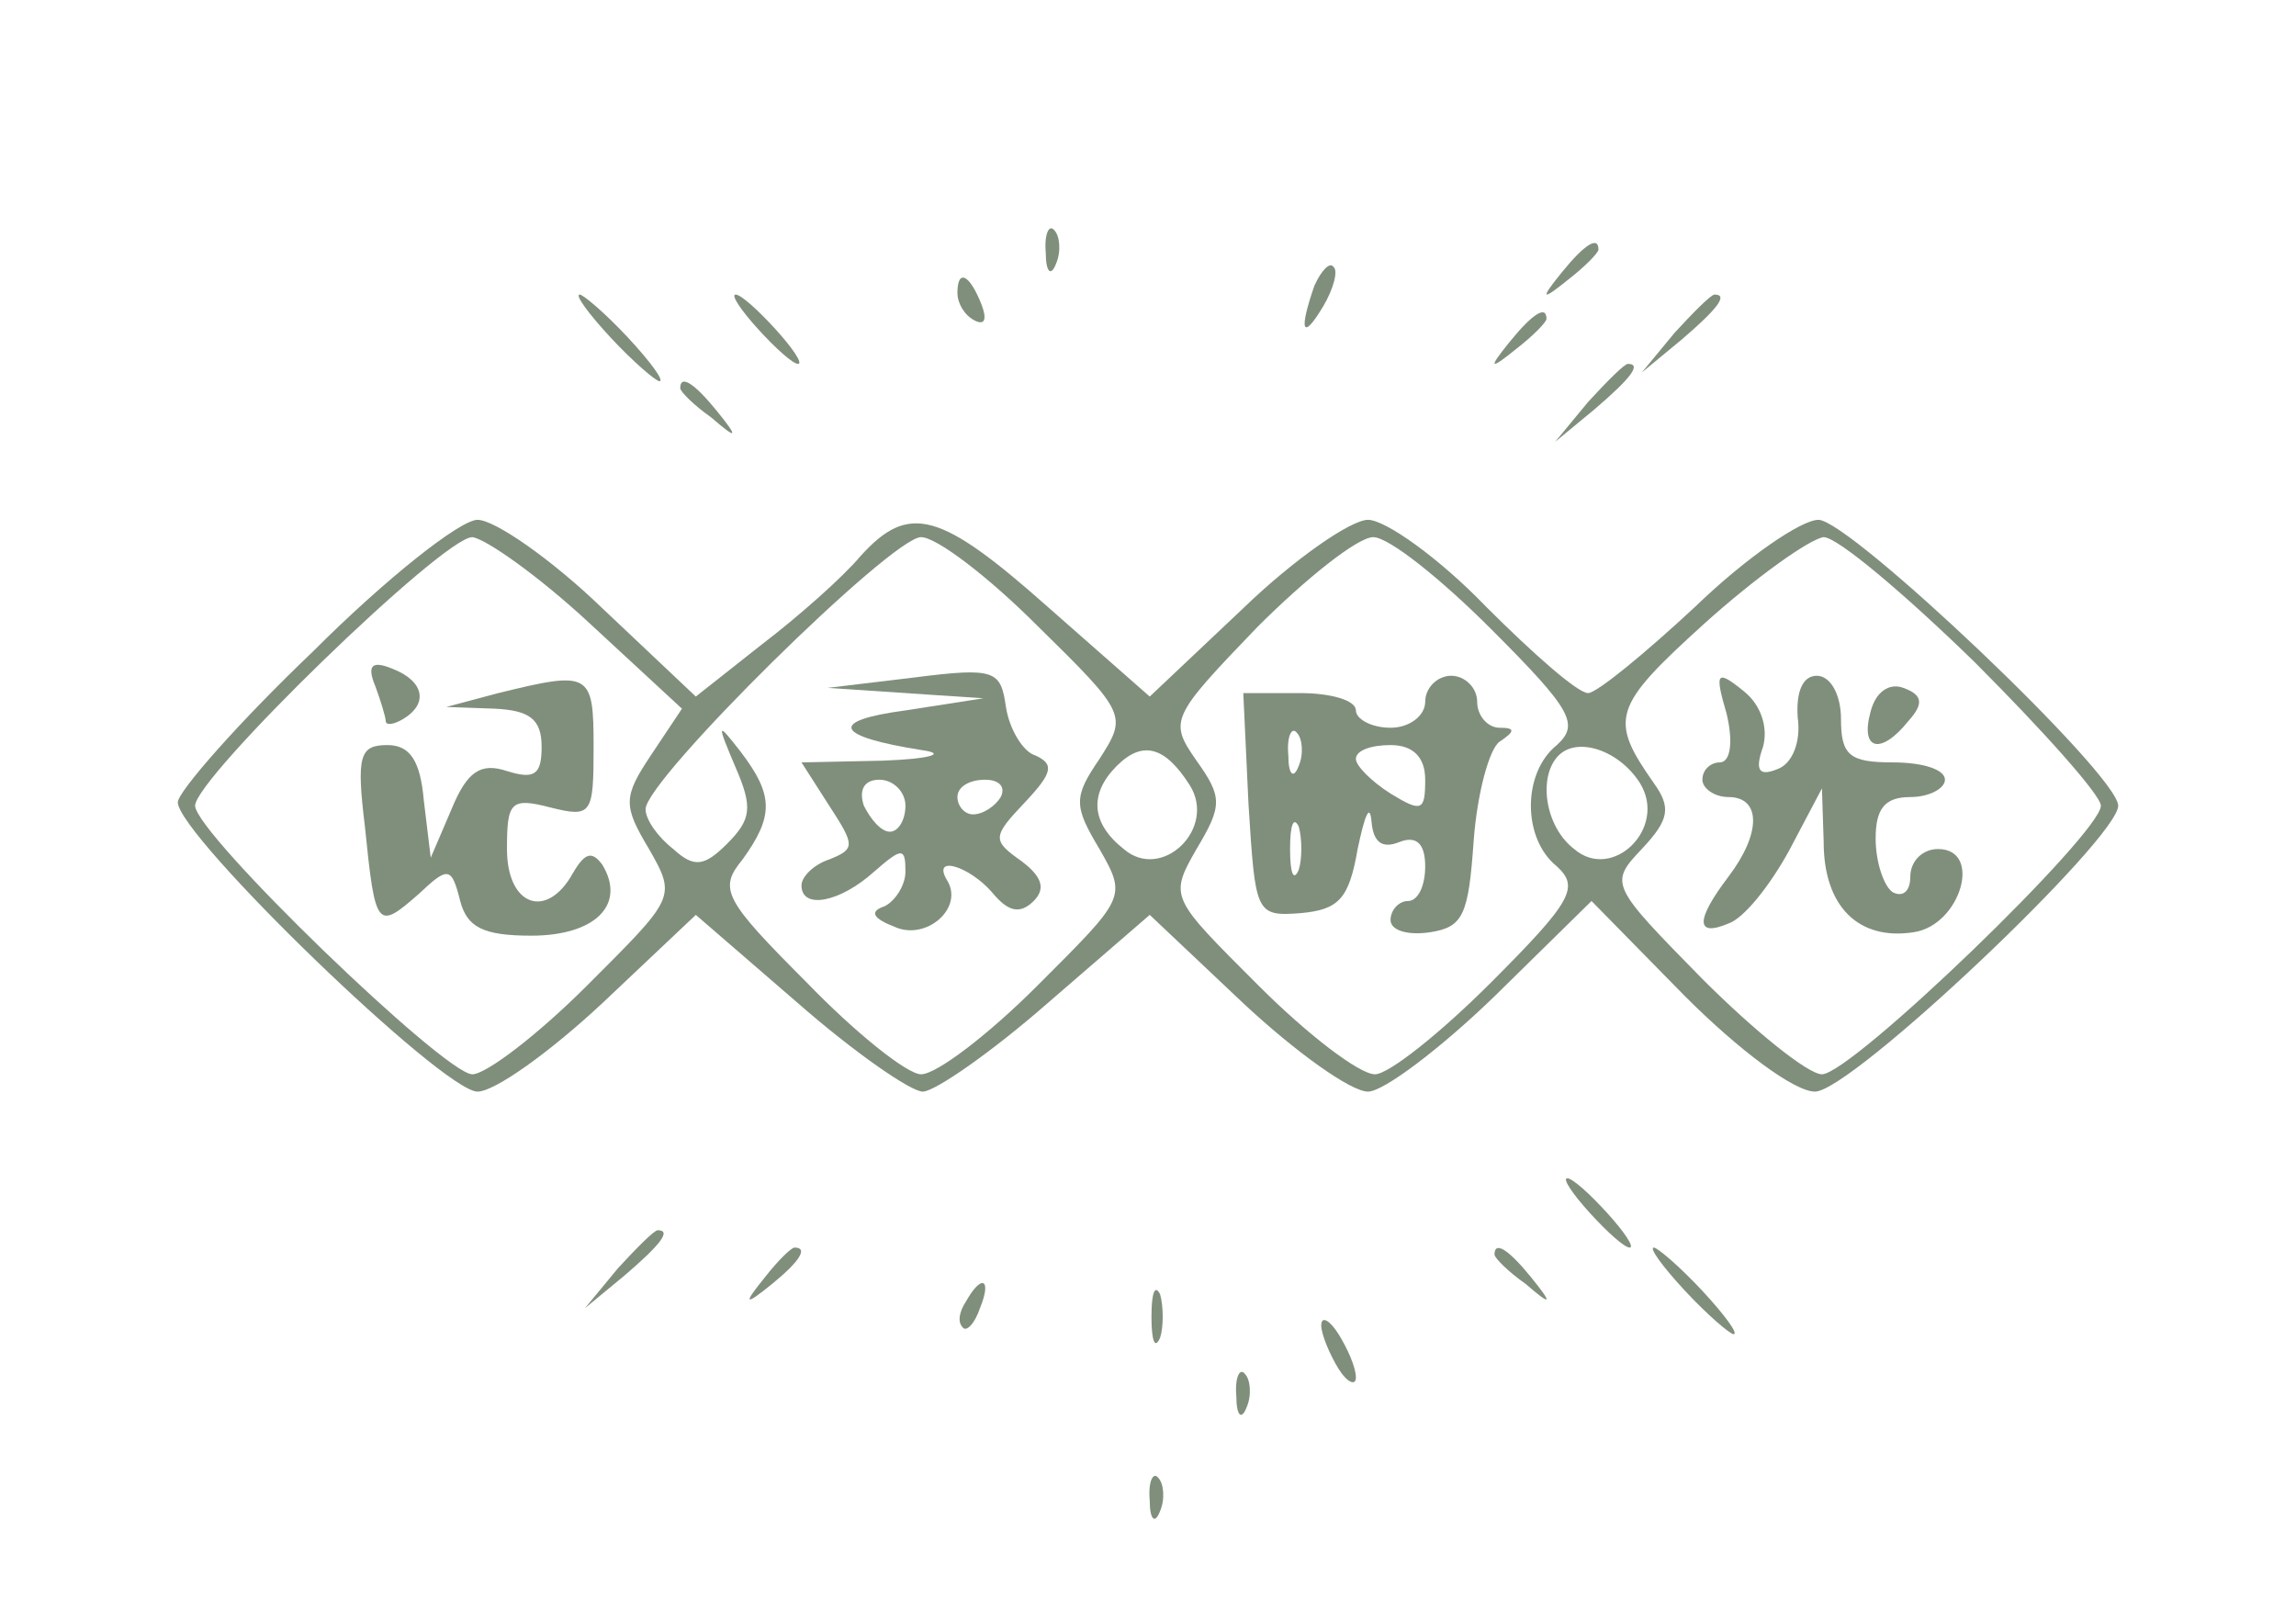
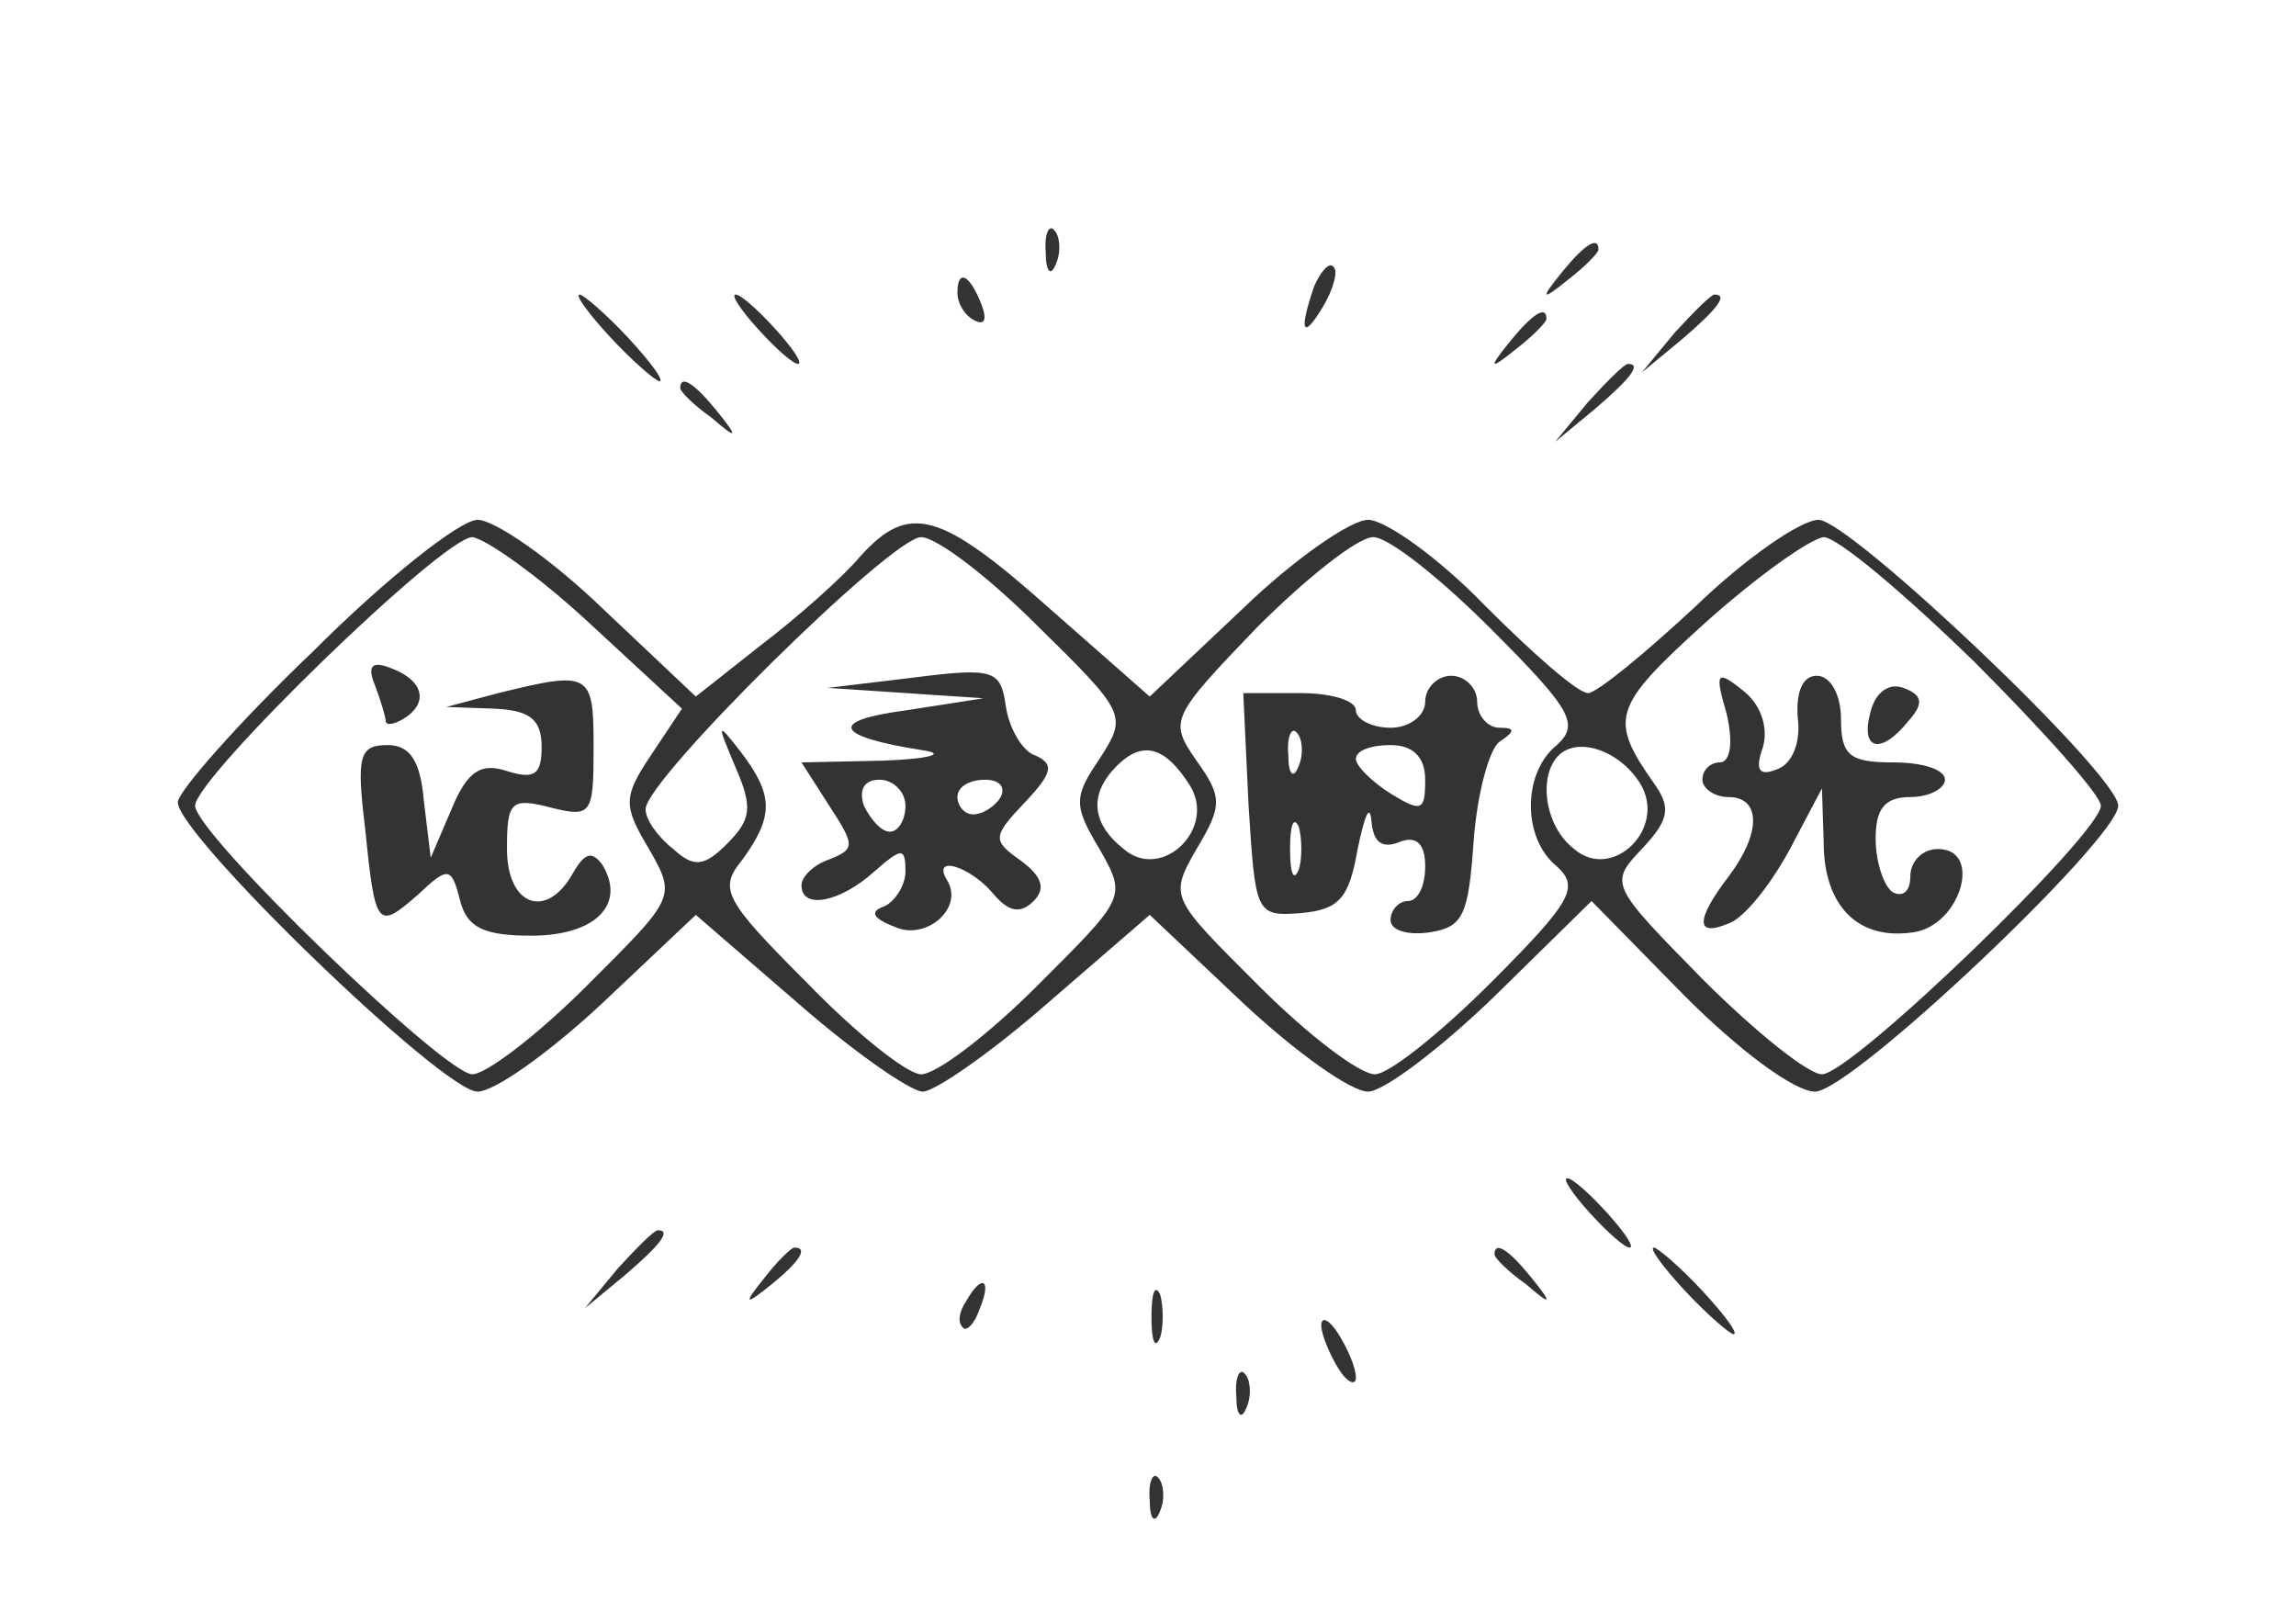
<svg xmlns="http://www.w3.org/2000/svg" version="1.0" width="114pt" height="80pt" viewBox="0 0 114 93" preserveAspectRatio="xMidYMid meet">
-   <g transform="translate(0,93) scale(0.1,-0.1)" fill="#808F7C" stroke="none">
+   <g transform="translate(0,93) scale(0.1,-0.1)" fill="#333333" stroke="none">
    <path d="M511 784 c0 -11 3 -14 6 -6 3 7 2 16 -1 19 -3 4 -6 -2 -5 -13z" />
    <path d="M809 773 c-13 -16 -12 -17 4 -4 9 7 17 15 17 17 0 8 -8 3 -21 -13z" />
    <path d="M666 765 c-9 -26 -7 -32 5 -12 6 10 9 21 6 23 -2 3 -7 -2 -11 -11z" />
    <path d="M460 761 c0 -6 4 -13 10 -16 6 -3 7 1 4 9 -7 18 -14 21 -14 7z" />
    <path d="M260 735 c13 -14 26 -25 28 -25 3 0 -5 11 -18 25 -13 14 -26 25 -28 25 -3 0 5 -11 18 -25z" />
    <path d="M345 740 c10 -11 20 -20 23 -20 3 0 -3 9 -13 20 -10 11 -20 20 -23 20 -3 0 3 -9 13 -20z" />
    <path d="M874 738 l-19 -23 23 19 c21 18 27 26 19 26 -2 0 -12 -10 -23 -22z" />
    <path d="M779 733 c-13 -16 -12 -17 4 -4 9 7 17 15 17 17 0 8 -8 3 -21 -13z" />
    <path d="M824 698 l-19 -23 23 19 c21 18 27 26 19 26 -2 0 -12 -10 -23 -22z" />
    <path d="M300 706 c0 -2 8 -10 18 -17 15 -13 16 -12 3 4 -13 16 -21 21 -21 13z" />
    <path d="M88 554 c-43 -41 -78 -81 -78 -87 0 -19 153 -167 173 -167 10 0 42 23 72 51 l54 51 59 -51 c32 -28 65 -51 72 -51 7 0 40 23 72 51 l59 51 54 -51 c30 -28 62 -51 72 -51 9 0 42 25 73 55 l56 55 54 -55 c31 -31 63 -55 75 -55 21 0 175 146 175 165 0 18 -155 165 -173 165 -10 0 -42 -22 -71 -50 -29 -27 -57 -50 -62 -50 -6 0 -32 23 -59 50 -27 28 -58 50 -68 50 -10 0 -43 -23 -72 -51 l-54 -51 -58 51 c-63 56 -81 61 -109 30 -10 -12 -36 -35 -57 -51 l-38 -30 -54 51 c-29 28 -62 51 -72 51 -10 0 -53 -34 -95 -76z m160 16 l53 -49 -18 -27 c-16 -24 -16 -29 -1 -54 16 -28 15 -28 -36 -79 -28 -28 -58 -51 -66 -51 -16 0 -160 139 -160 155 0 16 143 155 160 155 8 -1 39 -23 68 -50z m258 -1 c52 -51 52 -52 36 -77 -15 -22 -15 -27 0 -52 16 -28 15 -28 -36 -79 -28 -28 -58 -51 -67 -51 -8 0 -38 24 -66 53 -48 48 -51 54 -37 71 18 25 18 37 -1 62 -14 18 -14 17 -3 -9 10 -23 9 -30 -5 -44 -13 -13 -19 -14 -31 -3 -9 7 -16 17 -16 23 0 17 142 157 159 157 9 0 39 -23 67 -51z m262 -2 c47 -47 51 -55 38 -67 -20 -16 -20 -54 0 -70 13 -12 9 -20 -38 -67 -29 -29 -59 -53 -67 -53 -9 0 -39 23 -67 51 -51 51 -52 51 -36 79 15 25 15 30 0 51 -16 23 -15 25 35 77 28 28 58 52 67 52 9 0 39 -24 68 -53z m279 -19 c40 -40 73 -77 73 -83 0 -16 -144 -155 -161 -155 -8 0 -39 25 -69 55 -53 54 -54 55 -35 75 16 17 17 24 7 38 -26 37 -24 44 29 92 30 27 61 49 69 50 8 0 47 -33 87 -72z m-453 -71 c16 -25 -16 -56 -38 -37 -19 15 -20 32 -4 48 15 15 28 11 42 -11z m260 1 c16 -26 -16 -57 -38 -38 -17 13 -21 42 -9 54 11 11 35 3 47 -16z" />
    <path d="M124 534 c3 -8 6 -18 6 -20 0 -3 5 -2 10 1 15 9 12 22 -6 29 -12 5 -15 2 -10 -10z" />
    <path d="M195 530 l-30 -8 28 -1 c20 -1 27 -6 27 -22 0 -16 -4 -19 -20 -14 -15 5 -23 0 -32 -22 l-12 -28 -4 33 c-2 23 -8 32 -21 32 -16 0 -18 -6 -13 -47 6 -59 7 -60 31 -39 17 16 19 16 24 -4 4 -15 13 -20 41 -20 37 0 55 18 41 41 -6 8 -10 7 -17 -5 -15 -27 -38 -19 -38 14 0 27 2 30 25 24 24 -6 25 -4 25 35 0 43 -2 44 -55 31z" />
    <path d="M435 539 l-50 -6 45 -3 45 -3 -45 -7 c-45 -6 -41 -15 10 -23 14 -2 4 -5 -23 -6 l-47 -1 16 -25 c15 -23 15 -25 0 -31 -9 -3 -16 -10 -16 -15 0 -14 22 -10 42 8 16 14 18 14 18 0 0 -8 -6 -17 -12 -20 -9 -3 -7 -7 6 -12 18 -8 40 11 30 27 -9 15 13 8 26 -7 9 -11 16 -13 24 -5 7 7 5 14 -7 23 -17 12 -17 14 2 34 16 17 17 22 6 27 -7 2 -15 15 -17 28 -3 21 -6 23 -53 17z m-5 -74 c0 -8 -4 -15 -9 -15 -5 0 -11 7 -15 15 -3 9 0 15 9 15 8 0 15 -7 15 -15z m55 5 c-3 -5 -10 -10 -16 -10 -5 0 -9 5 -9 10 0 6 7 10 16 10 8 0 12 -4 9 -10z" />
    <path d="M730 525 c0 -8 -9 -15 -20 -15 -11 0 -20 5 -20 10 0 6 -15 10 -32 10 l-33 0 3 -64 c4 -63 4 -65 30 -63 22 2 28 8 33 37 4 19 7 27 8 16 1 -12 6 -16 16 -12 10 4 15 -1 15 -14 0 -11 -4 -20 -10 -20 -5 0 -10 -5 -10 -11 0 -6 10 -9 23 -7 19 3 22 10 25 53 2 27 9 53 15 57 9 6 9 8 0 8 -7 0 -13 7 -13 15 0 8 -7 15 -15 15 -8 0 -15 -7 -15 -15z m-73 -37 c-3 -8 -6 -5 -6 6 -1 11 2 17 5 13 3 -3 4 -12 1 -19z m73 -8 c0 -18 -2 -19 -20 -8 -11 7 -20 16 -20 20 0 5 9 8 20 8 13 0 20 -7 20 -20z m-73 -52 c-3 -7 -5 -2 -5 12 0 14 2 19 5 13 2 -7 2 -19 0 -25z" />
    <path d="M904 518 c4 -17 2 -28 -4 -28 -5 0 -10 -4 -10 -10 0 -5 7 -10 15 -10 19 0 19 -21 0 -46 -19 -25 -19 -35 0 -27 9 3 24 22 35 42 l19 36 1 -31 c0 -37 20 -57 52 -52 27 4 40 48 14 48 -9 0 -16 -7 -16 -16 0 -8 -4 -12 -10 -9 -5 3 -10 17 -10 31 0 17 5 24 20 24 11 0 20 5 20 10 0 6 -13 10 -30 10 -25 0 -30 4 -30 25 0 14 -6 25 -14 25 -8 0 -12 -9 -11 -24 2 -14 -3 -27 -12 -30 -10 -4 -13 -1 -8 13 3 11 -1 24 -11 32 -16 13 -17 11 -10 -13z" />
    <path d="M987 519 c-6 -22 6 -25 22 -5 9 10 8 15 -3 19 -8 3 -16 -2 -19 -14z" />
    <path d="M825 230 c10 -11 20 -20 23 -20 3 0 -3 9 -13 20 -10 11 -20 20 -23 20 -3 0 3 -9 13 -20z" />
    <path d="M264 198 l-19 -23 23 19 c21 18 27 26 19 26 -2 0 -12 -10 -23 -22z" />
    <path d="M349 193 c-13 -16 -12 -17 4 -4 16 13 21 21 13 21 -2 0 -10 -8 -17 -17z" />
    <path d="M770 206 c0 -2 8 -10 18 -17 15 -13 16 -12 3 4 -13 16 -21 21 -21 13z" />
    <path d="M880 185 c13 -14 26 -25 28 -25 3 0 -5 11 -18 25 -13 14 -26 25 -28 25 -3 0 5 -11 18 -25z" />
    <path d="M465 179 c-4 -6 -5 -12 -2 -15 2 -3 7 2 10 11 7 17 1 20 -8 4z" />
    <path d="M572 170 c0 -14 2 -19 5 -12 2 6 2 18 0 25 -3 6 -5 1 -5 -13z" />
    <path d="M670 165 c0 -5 5 -17 10 -25 5 -8 10 -10 10 -5 0 6 -5 17 -10 25 -5 8 -10 11 -10 5z" />
    <path d="M621 124 c0 -11 3 -14 6 -6 3 7 2 16 -1 19 -3 4 -6 -2 -5 -13z" />
    <path d="M571 64 c0 -11 3 -14 6 -6 3 7 2 16 -1 19 -3 4 -6 -2 -5 -13z" />
  </g>
</svg>
